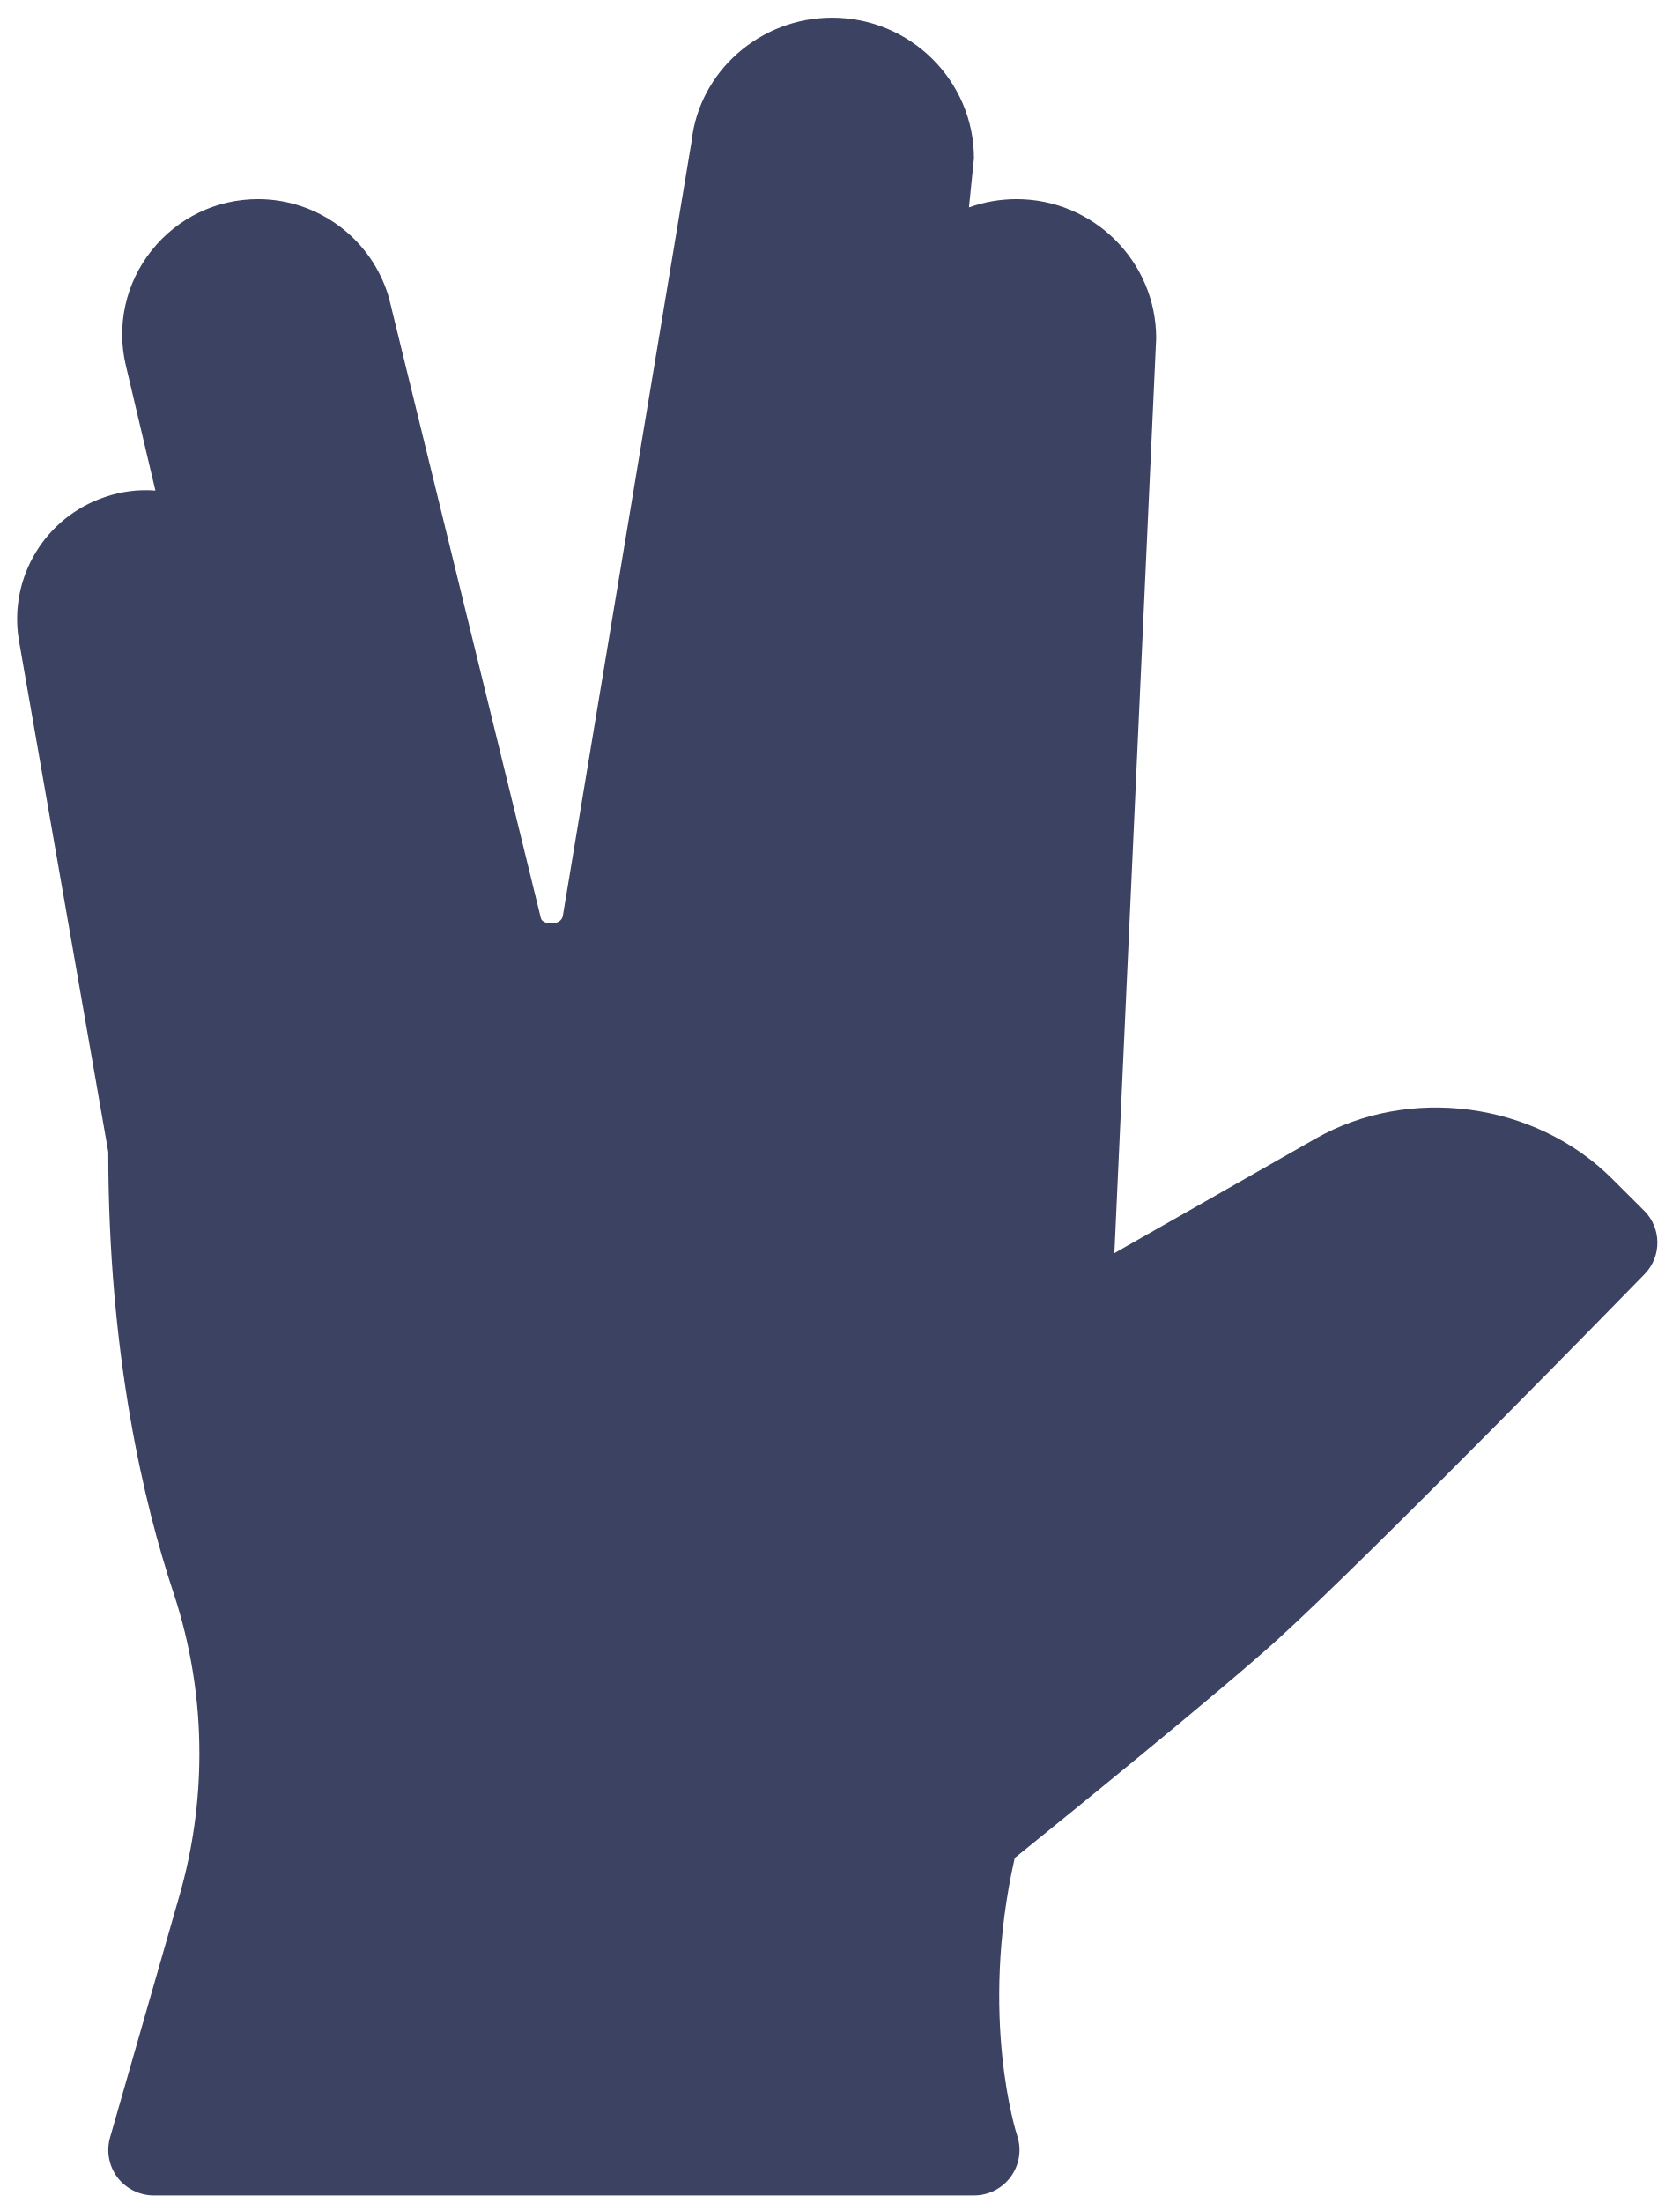
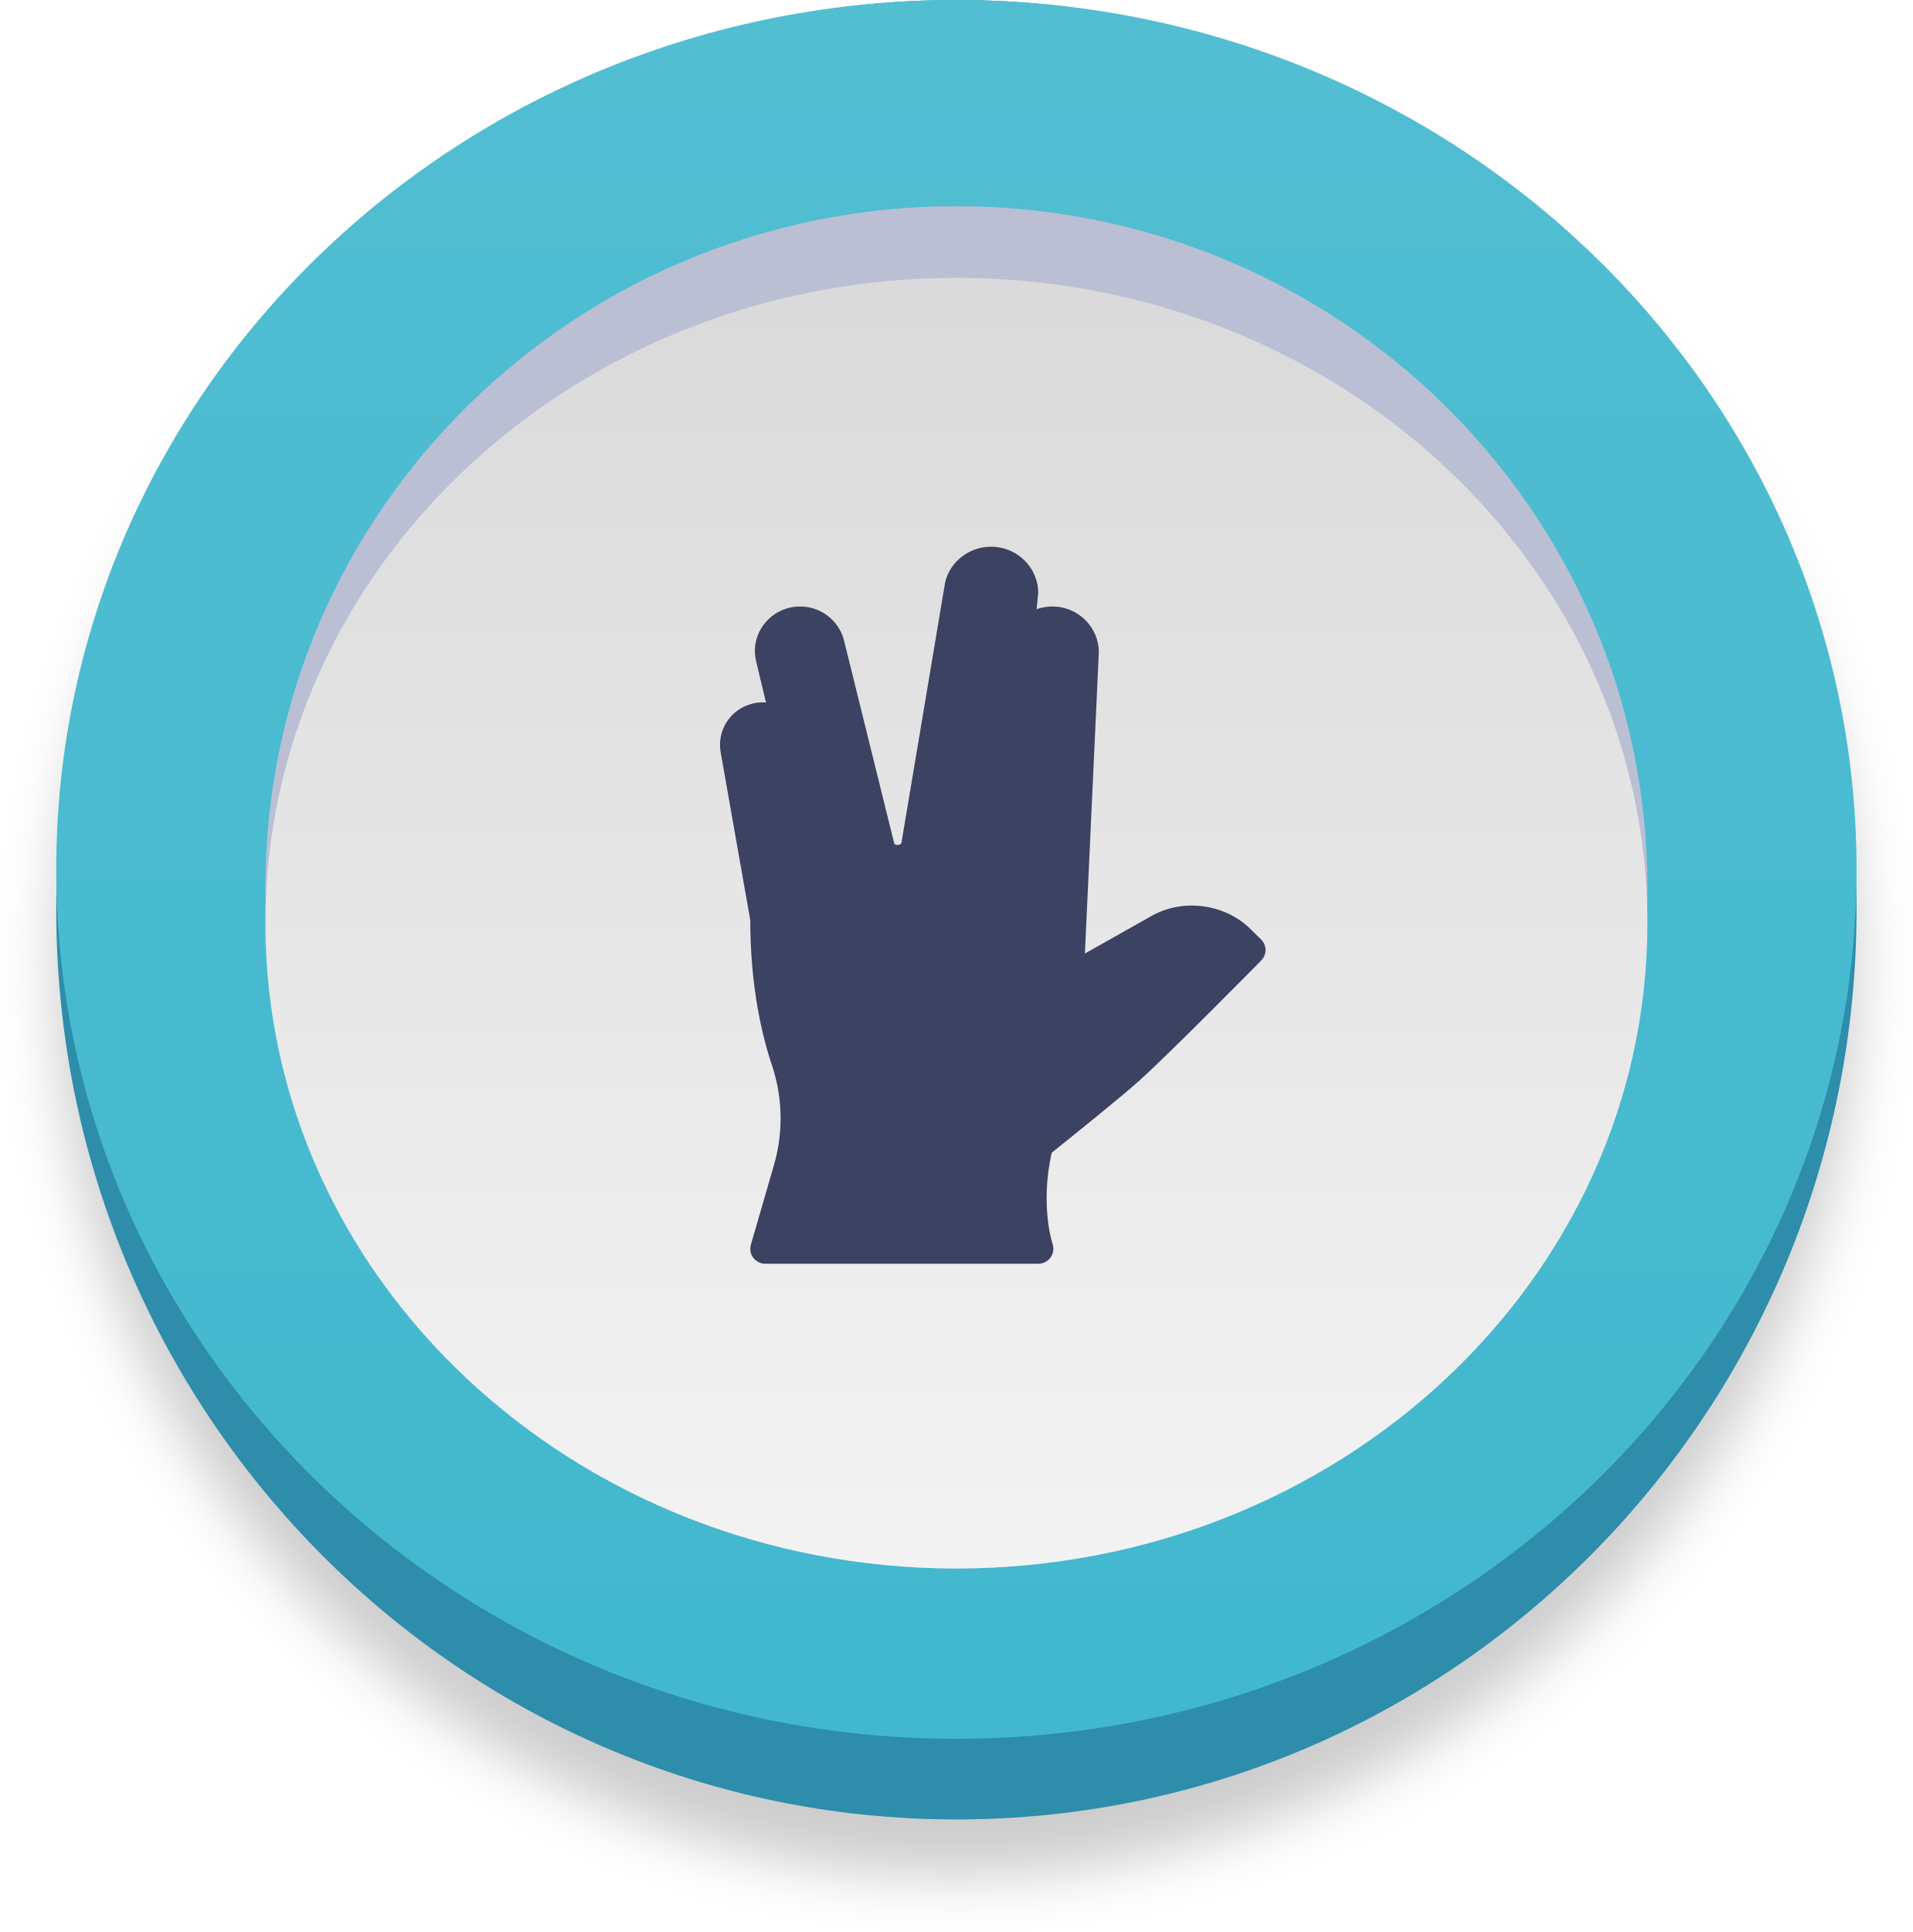
- <svg xmlns="http://www.w3.org/2000/svg" width="45" height="59">
-   <path fill="#3B4262" d="M44.042 32.422l-.863-.86c-2.062-2.054-5.433-2.5-7.95-1.06l-5.376 3.059 1.12-24.502c0-2.054-1.678-3.726-3.743-3.726-.446 0-.875.079-1.273.222l.134-1.315c0-2.077-1.705-3.767-3.798-3.767-1.936 0-3.559 1.445-3.764 3.299l-3.45 20.75c-.045.282-.536.253-.588.075L10.416 7.962a3.658 3.658 0 00-3.502-2.629c-1.118 0-2.157.501-2.853 1.375a3.592 3.592 0 00-.69 3.08l.792 3.35a3.34 3.34 0 00-1.335.168 3.447 3.447 0 00-2.326 3.818L2.9 30.85c0 5.415.953 9.423 1.754 11.83a13.61 13.61 0 01.687 4.291c0 1.284-.179 2.562-.534 3.796l-1.86 6.482c-.104.366-.03.76.198 1.065.232.304.592.483.975.483h21.97a1.218 1.218 0 001.16-1.6c-.013-.031-1.033-3.169-.067-7.437 1.225-.99 5.514-4.462 7.054-5.862 2.546-2.315 9.521-9.468 9.817-9.772a1.21 1.21 0 00-.012-1.705z" />
+ <svg xmlns="http://www.w3.org/2000/svg" width="102" height="103" fill="none">
+   <g filter="url(#a)">
+     <ellipse cx="51" cy="48.5" fill="#2D8DAB" rx="48" ry="48.5" />
+   </g>
+   <ellipse cx="51" cy="46.35" fill="#3FB7CD" rx="48" ry="46.35" />
+   <ellipse cx="51" cy="46.35" fill="url(#b)" rx="48" ry="46.35" />
+   <ellipse cx="51" cy="47.306" fill="#BABFD4" rx="36.849" ry="36.315" />
+   <ellipse cx="51" cy="49.217" fill="url(#c)" rx="36.849" ry="34.404" />
+   <path fill="#3B4262" d="m67.248 50.087-.572-.563c-1.365-1.346-3.597-1.64-5.263-.695l-3.56 2.005.742-16.059c0-1.346-1.11-2.442-2.478-2.442-.295 0-.579.052-.842.146l.088-.862c0-1.362-1.129-2.47-2.514-2.47-1.282 0-2.357.948-2.493 2.163l-2.283 13.6c-.03.184-.356.166-.39.049l-2.698-10.903a2.418 2.418 0 0 0-2.318-1.722c-.74 0-1.429.328-1.89.9a2.336 2.336 0 0 0-.456 2.02l.524 2.195a2.233 2.233 0 0 0-.883.11 2.257 2.257 0 0 0-1.54 2.502l1.587 8.997c0 3.55.631 6.175 1.162 7.753.301.9.454 1.846.454 2.813 0 .841-.118 1.679-.353 2.488L40.04 66.36c-.07.24-.02.498.131.698.154.2.392.316.646.316h14.546a.81.81 0 0 0 .655-.33.784.784 0 0 0 .112-.718c-.008-.02-.684-2.077-.044-4.875.811-.648 3.65-2.924 4.67-3.842 1.686-1.517 6.304-6.205 6.5-6.404a.788.788 0 0 0-.008-1.118Z" />
+   <defs>
+     <linearGradient id="b" x1="3" x2="3" y1="0" y2="92.7" gradientUnits="userSpaceOnUse">
+       <stop stop-color="#fff" stop-opacity=".097" />
+       <stop offset="1" stop-color="#fff" stop-opacity=".01" />
+     </linearGradient>
+     <linearGradient id="c" x1="87.238" x2="87.238" y1="83.621" y2="15.954" gradientUnits="userSpaceOnUse">
+       <stop stop-color="#F3F3F3" />
+       <stop offset="1" stop-color="#DADADA" />
+     </linearGradient>
+     <filter id="a" width="102" height="103" x="0" y="0" color-interpolation-filters="sRGB" filterUnits="userSpaceOnUse">
+       <feFlood flood-opacity="0" result="BackgroundImageFix" />
+       <feColorMatrix in="SourceAlpha" result="hardAlpha" values="0 0 0 0 0 0 0 0 0 0 0 0 0 0 0 0 0 0 127 0" />
+       <feOffset dy="3" />
+       <feGaussianBlur stdDeviation="1.5" />
+       <feColorMatrix values="0 0 0 0 0 0 0 0 0 0 0 0 0 0 0 0 0 0 0.197 0" />
+       <feBlend in2="BackgroundImageFix" result="effect1_dropShadow_0_656" />
+       <feBlend in="SourceGraphic" in2="effect1_dropShadow_0_656" result="shape" />
+     </filter>
+   </defs>
</svg>
